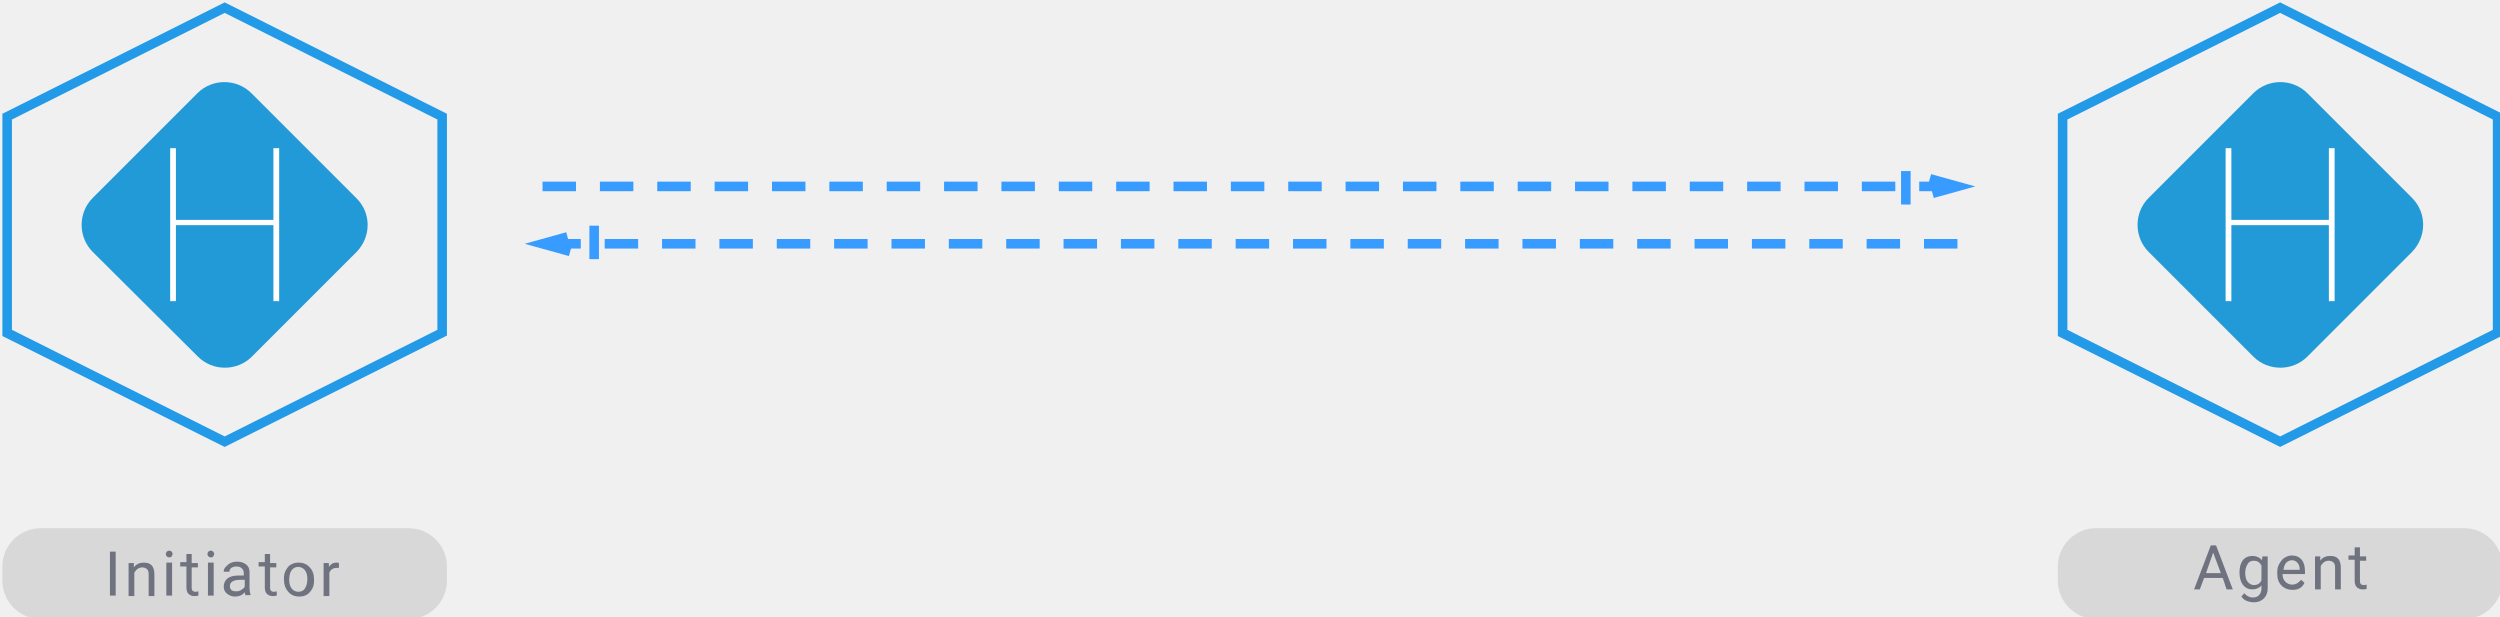
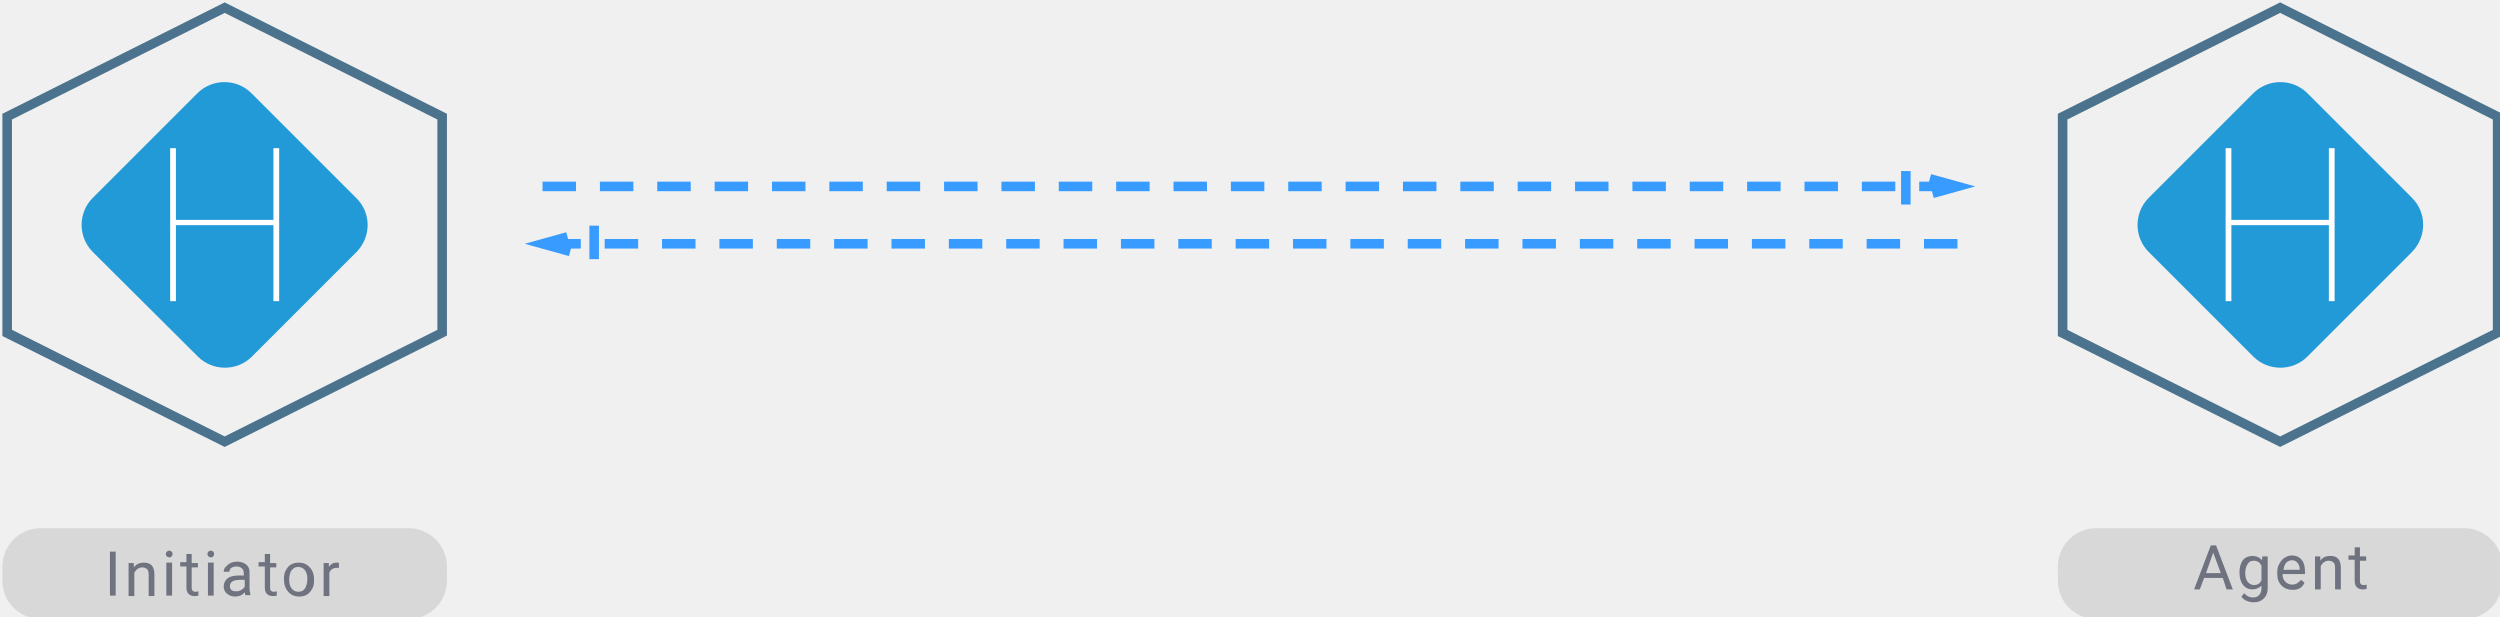
<svg xmlns="http://www.w3.org/2000/svg" version="1.1" x="0px" y="0px" viewBox="0 0 523 129" style="enable-background:new 0 0 523 129;" xml:space="preserve">
  <path fill="#239AD8" d="M504.6,52.7l-21.9,21.9c-3.1,3.1-8.2,3.1-11.3,0l-21.9-21.9c-3.1-3.1-3.1-8.2,0-11.3l21.9-21.9  c3.1-3.1,8.2-3.1,11.3,0l21.9,21.9C507.7,44.5,507.7,49.5,504.6,52.7z" />
  <path fill="#D8D8D8" d="M85.5,129.5h-77c-4.4,0-8-3.6-8-8v-3c0-4.4,3.6-8,8-8h77c4.4,0,8,3.6,8,8v3C93.5,125.9,89.9,129.5,85.5,129.5z" />
  <path fill="#D8D8D8" d="M515.5,129.5h-77c-4.4,0-8-3.6-8-8v-3c0-4.4,3.6-8,8-8h77c4.4,0,8,3.6,8,8v3  C523.5,125.9,519.9,129.5,515.5,129.5z" />
  <path fill="#389BFF" d="M408.5,40h-7v-2h7V40z M396.5,40h-7v-2h7V40z M384.5,40h-7v-2h7V40z M372.5,40h-7v-2h7V40z M360.5,40h-7v-2h7  V40z M348.5,40h-7v-2h7V40z M336.5,40h-7v-2h7V40z M324.5,40h-7v-2h7V40z M312.5,40h-7v-2h7V40z M300.5,40h-7v-2h7V40z M288.5,40h-7  v-2h7V40z M276.5,40h-7v-2h7V40z M264.5,40h-7v-2h7V40z M252.5,40h-7v-2h7V40z M240.5,40h-7v-2h7V40z M228.5,40h-7v-2h7V40z   M216.5,40h-7v-2h7V40z M204.5,40h-7v-2h7V40z M192.5,40h-7v-2h7V40z M180.5,40h-7v-2h7V40z M168.5,40h-7v-2h7V40z M156.5,40h-7v-2  h7V40z M144.5,40h-7v-2h7V40z M132.5,40h-7v-2h7V40z M120.5,40h-7v-2h7V40z" />
  <path fill="none" stroke="#389BFF" stroke-width="2" stroke-linecap="square" stroke-dasharray="5,7" d="M409.5,39l-10.8-3v6L409.5,39z" />
  <g>
-     <path fill="#239AE8" d="M47,2.7L91.5,25v44L47,91.3L2.5,69V25L47,2.7 M47,0.5L0.5,23.8v46.5L47,93.5l46.5-23.3V23.8L47,0.5L47,0.5z" />
+     <path fill="#4b738d" d="M47,2.7L91.5,25v44L47,91.3L2.5,69V25L47,2.7 M47,0.5L0.5,23.8v46.5L47,93.5l46.5-23.3V23.8L47,0.5L47,0.5z" />
  </g>
  <g>
-     <path fill="#239AE8" d="M477,2.7L521.5,25v44L477,91.3L432.5,69V25L477,2.7 M477,0.5l-46.5,23.3v46.5L477,93.5l46.5-23.3V23.8L477,0.5   L477,0.5z" />
+     <path fill="#4b738d" d="M477,2.7L521.5,25v44L477,91.3L432.5,69V25L477,2.7 M477,0.5l-46.5,23.3v46.5L477,93.5l46.5-23.3V23.8L477,0.5   L477,0.5z" />
  </g>
  <path fill="#389BFF" d="M114.5,50h7v2h-7V50z M126.5,50h7v2h-7V50z M138.5,50h7v2h-7V50z M150.5,50h7v2h-7V50z M162.5,50h7v2h-7V50z   M174.5,50h7v2h-7V50z M186.5,50h7v2h-7V50z M198.5,50h7v2h-7V50z M210.5,50h7v2h-7V50z M222.5,50h7v2h-7V50z M234.5,50h7v2h-7V50z   M246.5,50h7v2h-7V50z M258.5,50h7v2h-7V50z M270.5,50h7v2h-7V50z M282.5,50h7v2h-7V50z M294.5,50h7v2h-7V50z M306.5,50h7v2h-7V50z   M318.5,50h7v2h-7V50z M330.5,50h7v2h-7V50z M342.5,50h7v2h-7V50z M354.5,50h7v2h-7V50z M366.5,50h7v2h-7V50z M378.5,50h7v2h-7V50z   M390.5,50h7v2h-7V50z M402.5,50h7v2h-7V50z" />
  <path fill="none" stroke="#389BFF" stroke-width="2" stroke-linecap="square" stroke-dasharray="5,7" d="M113.5,51l10.8,3v-6L113.5,51z" />
  <path fill="#FFFFFF" d="M488.4,63h-1.2V47.1h-20.4V63h-1.2V31h1.2v15h20.4V31h1.2V63z" />
  <g>
    <path fill="#6F727F" d="M24.2,124.6h-1.2v-9.2h1.2V124.6z" />
    <path fill="#6F727F" d="M28,117.8l0,0.9c0.5-0.7,1.2-1,2.1-1c1.5,0,2.2,0.8,2.2,2.5v4.5h-1.2v-4.5c0-0.5-0.1-0.9-0.3-1.1   c-0.2-0.2-0.6-0.4-1-0.4c-0.4,0-0.7,0.1-1,0.3c-0.3,0.2-0.5,0.5-0.7,0.8v4.9h-1.2v-6.9H28z" />
    <path fill="#6F727F" d="M34.7,115.9c0-0.2,0.1-0.4,0.2-0.5c0.1-0.1,0.3-0.2,0.5-0.2s0.4,0.1,0.5,0.2c0.1,0.1,0.2,0.3,0.2,0.5   c0,0.2-0.1,0.3-0.2,0.5s-0.3,0.2-0.5,0.2s-0.4-0.1-0.5-0.2S34.7,116.1,34.7,115.9z M36,124.6h-1.2v-6.9H36V124.6z" />
    <path fill="#6F727F" d="M40.1,116.1v1.7h1.3v0.9h-1.3v4.3c0,0.3,0.1,0.5,0.2,0.6s0.3,0.2,0.6,0.2c0.1,0,0.3,0,0.6-0.1v0.9   c-0.3,0.1-0.6,0.1-0.9,0.1c-0.5,0-0.9-0.2-1.2-0.5c-0.3-0.3-0.4-0.8-0.4-1.4v-4.3h-1.3v-0.9h1.3v-1.7H40.1z" />
    <path fill="#6F727F" d="M43.4,115.9c0-0.2,0.1-0.4,0.2-0.5c0.1-0.1,0.3-0.2,0.5-0.2s0.4,0.1,0.5,0.2c0.1,0.1,0.2,0.3,0.2,0.5   c0,0.2-0.1,0.3-0.2,0.5s-0.3,0.2-0.5,0.2s-0.4-0.1-0.5-0.2S43.4,116.1,43.4,115.9z M44.7,124.6h-1.2v-6.9h1.2V124.6z" />
    <path fill="#6F727F" d="M51.4,124.6c-0.1-0.1-0.1-0.4-0.2-0.7c-0.5,0.6-1.2,0.9-2,0.9c-0.7,0-1.2-0.2-1.7-0.6s-0.7-0.9-0.7-1.5   c0-0.7,0.3-1.3,0.8-1.7s1.3-0.6,2.3-0.6h1.1v-0.5c0-0.4-0.1-0.7-0.4-1c-0.2-0.2-0.6-0.4-1.1-0.4c-0.4,0-0.8,0.1-1.1,0.3   c-0.3,0.2-0.4,0.5-0.4,0.8h-1.2c0-0.3,0.1-0.7,0.4-1s0.6-0.6,1-0.8s0.9-0.3,1.4-0.3c0.8,0,1.4,0.2,1.9,0.6s0.7,0.9,0.7,1.6v3.2   c0,0.6,0.1,1.1,0.2,1.5v0.1H51.4z M49.5,123.7c0.4,0,0.7-0.1,1-0.3s0.6-0.4,0.7-0.7v-1.4h-0.9c-1.4,0-2.2,0.4-2.2,1.3   c0,0.4,0.1,0.7,0.4,0.9S49.1,123.7,49.5,123.7z" />
    <path fill="#6F727F" d="M56.5,116.1v1.7h1.3v0.9h-1.3v4.3c0,0.3,0.1,0.5,0.2,0.6s0.3,0.2,0.6,0.2c0.1,0,0.3,0,0.6-0.1v0.9   c-0.3,0.1-0.6,0.1-0.9,0.1c-0.5,0-0.9-0.2-1.2-0.5c-0.3-0.3-0.4-0.8-0.4-1.4v-4.3h-1.3v-0.9h1.3v-1.7H56.5z" />
    <path fill="#6F727F" d="M59.4,121.1c0-0.7,0.1-1.3,0.4-1.8c0.3-0.5,0.6-1,1.1-1.2c0.5-0.3,1-0.4,1.6-0.4c0.9,0,1.7,0.3,2.3,1   c0.6,0.6,0.9,1.5,0.9,2.6v0.1c0,0.7-0.1,1.3-0.4,1.8s-0.6,0.9-1.1,1.2c-0.5,0.3-1,0.4-1.6,0.4c-0.9,0-1.7-0.3-2.3-1   C59.7,123.1,59.4,122.3,59.4,121.1L59.4,121.1z M60.5,121.3c0,0.8,0.2,1.4,0.5,1.8s0.8,0.7,1.4,0.7c0.6,0,1.1-0.2,1.4-0.7   s0.5-1.1,0.5-2c0-0.8-0.2-1.4-0.5-1.8s-0.8-0.7-1.4-0.7c-0.6,0-1,0.2-1.4,0.7C60.7,119.7,60.5,120.4,60.5,121.3z" />
    <path fill="#6F727F" d="M71.1,118.8c-0.2,0-0.4,0-0.6,0c-0.8,0-1.3,0.3-1.6,1v4.9h-1.2v-6.9h1.1l0,0.8c0.4-0.6,0.9-0.9,1.6-0.9   c0.2,0,0.4,0,0.5,0.1V118.8z" />
  </g>
  <g>
    <path fill="#6F727F" d="M465,120.9h-3.9l-0.9,2.4H459l3.5-9.2h1.1l3.5,9.2h-1.3L465,120.9z M461.5,119.9h3.1l-1.6-4.3L461.5,119.9z" />
    <path fill="#6F727F" d="M468.5,119.8c0-1.1,0.2-1.9,0.7-2.6c0.5-0.6,1.2-0.9,2-0.9c0.8,0,1.5,0.3,2,0.9l0.1-0.8h1.1v6.7   c0,0.9-0.3,1.6-0.8,2.1c-0.5,0.5-1.2,0.8-2.1,0.8c-0.5,0-1-0.1-1.5-0.3s-0.8-0.5-1.1-0.9l0.6-0.7c0.5,0.6,1.1,0.9,1.8,0.9   c0.6,0,1-0.2,1.3-0.5c0.3-0.3,0.5-0.8,0.5-1.4v-0.6c-0.5,0.5-1.1,0.8-1.9,0.8c-0.8,0-1.5-0.3-2-1   C468.8,121.8,468.5,120.9,468.5,119.8z M469.7,119.9c0,0.8,0.2,1.4,0.5,1.8c0.3,0.4,0.8,0.7,1.3,0.7c0.7,0,1.3-0.3,1.6-1v-3.1   c-0.4-0.7-0.9-1-1.6-1c-0.6,0-1,0.2-1.3,0.7S469.7,119,469.7,119.9z" />
    <path fill="#6F727F" d="M479.6,123.4c-0.9,0-1.7-0.3-2.3-0.9s-0.9-1.4-0.9-2.5v-0.2c0-0.7,0.1-1.3,0.4-1.8c0.3-0.5,0.6-1,1.1-1.3   s1-0.5,1.5-0.5c0.9,0,1.6,0.3,2.1,0.9c0.5,0.6,0.7,1.4,0.7,2.5v0.5h-4.7c0,0.7,0.2,1.2,0.6,1.6s0.9,0.6,1.4,0.6   c0.4,0,0.8-0.1,1.1-0.3c0.3-0.2,0.5-0.4,0.8-0.7l0.7,0.6C481.6,123,480.8,123.4,479.6,123.4z M479.5,117.2c-0.5,0-0.9,0.2-1.2,0.5   s-0.5,0.8-0.6,1.5h3.4v-0.1c0-0.6-0.2-1.1-0.5-1.4S480,117.2,479.5,117.2z" />
    <path fill="#6F727F" d="M485.4,116.4l0,0.9c0.5-0.7,1.2-1,2.1-1c1.5,0,2.2,0.8,2.2,2.5v4.5h-1.2v-4.5c0-0.5-0.1-0.9-0.3-1.1   c-0.2-0.2-0.6-0.4-1-0.4c-0.4,0-0.7,0.1-1,0.3c-0.3,0.2-0.5,0.5-0.7,0.8v4.9h-1.2v-6.9H485.4z" />
    <path fill="#6F727F" d="M493.7,114.7v1.7h1.3v0.9h-1.3v4.3c0,0.3,0.1,0.5,0.2,0.6s0.3,0.2,0.6,0.2c0.1,0,0.3,0,0.6-0.1v0.9   c-0.3,0.1-0.6,0.1-0.9,0.1c-0.5,0-0.9-0.2-1.2-0.5c-0.3-0.3-0.4-0.8-0.4-1.4v-4.3h-1.3v-0.9h1.3v-1.7H493.7z" />
  </g>
  <path fill="#239AD8" d="M74.6,52.7L52.7,74.6c-3.1,3.1-8.2,3.1-11.3,0L19.4,52.7c-3.1-3.1-3.1-8.2,0-11.3l21.9-21.9  c3.1-3.1,8.2-3.1,11.3,0l21.9,21.9C77.7,44.5,77.7,49.5,74.6,52.7z" />
  <path fill="#FFFFFF" d="M58.4,63h-1.2V47.1H36.8V63h-1.2V31h1.2v15h20.4V31h1.2V63z" />
</svg>
